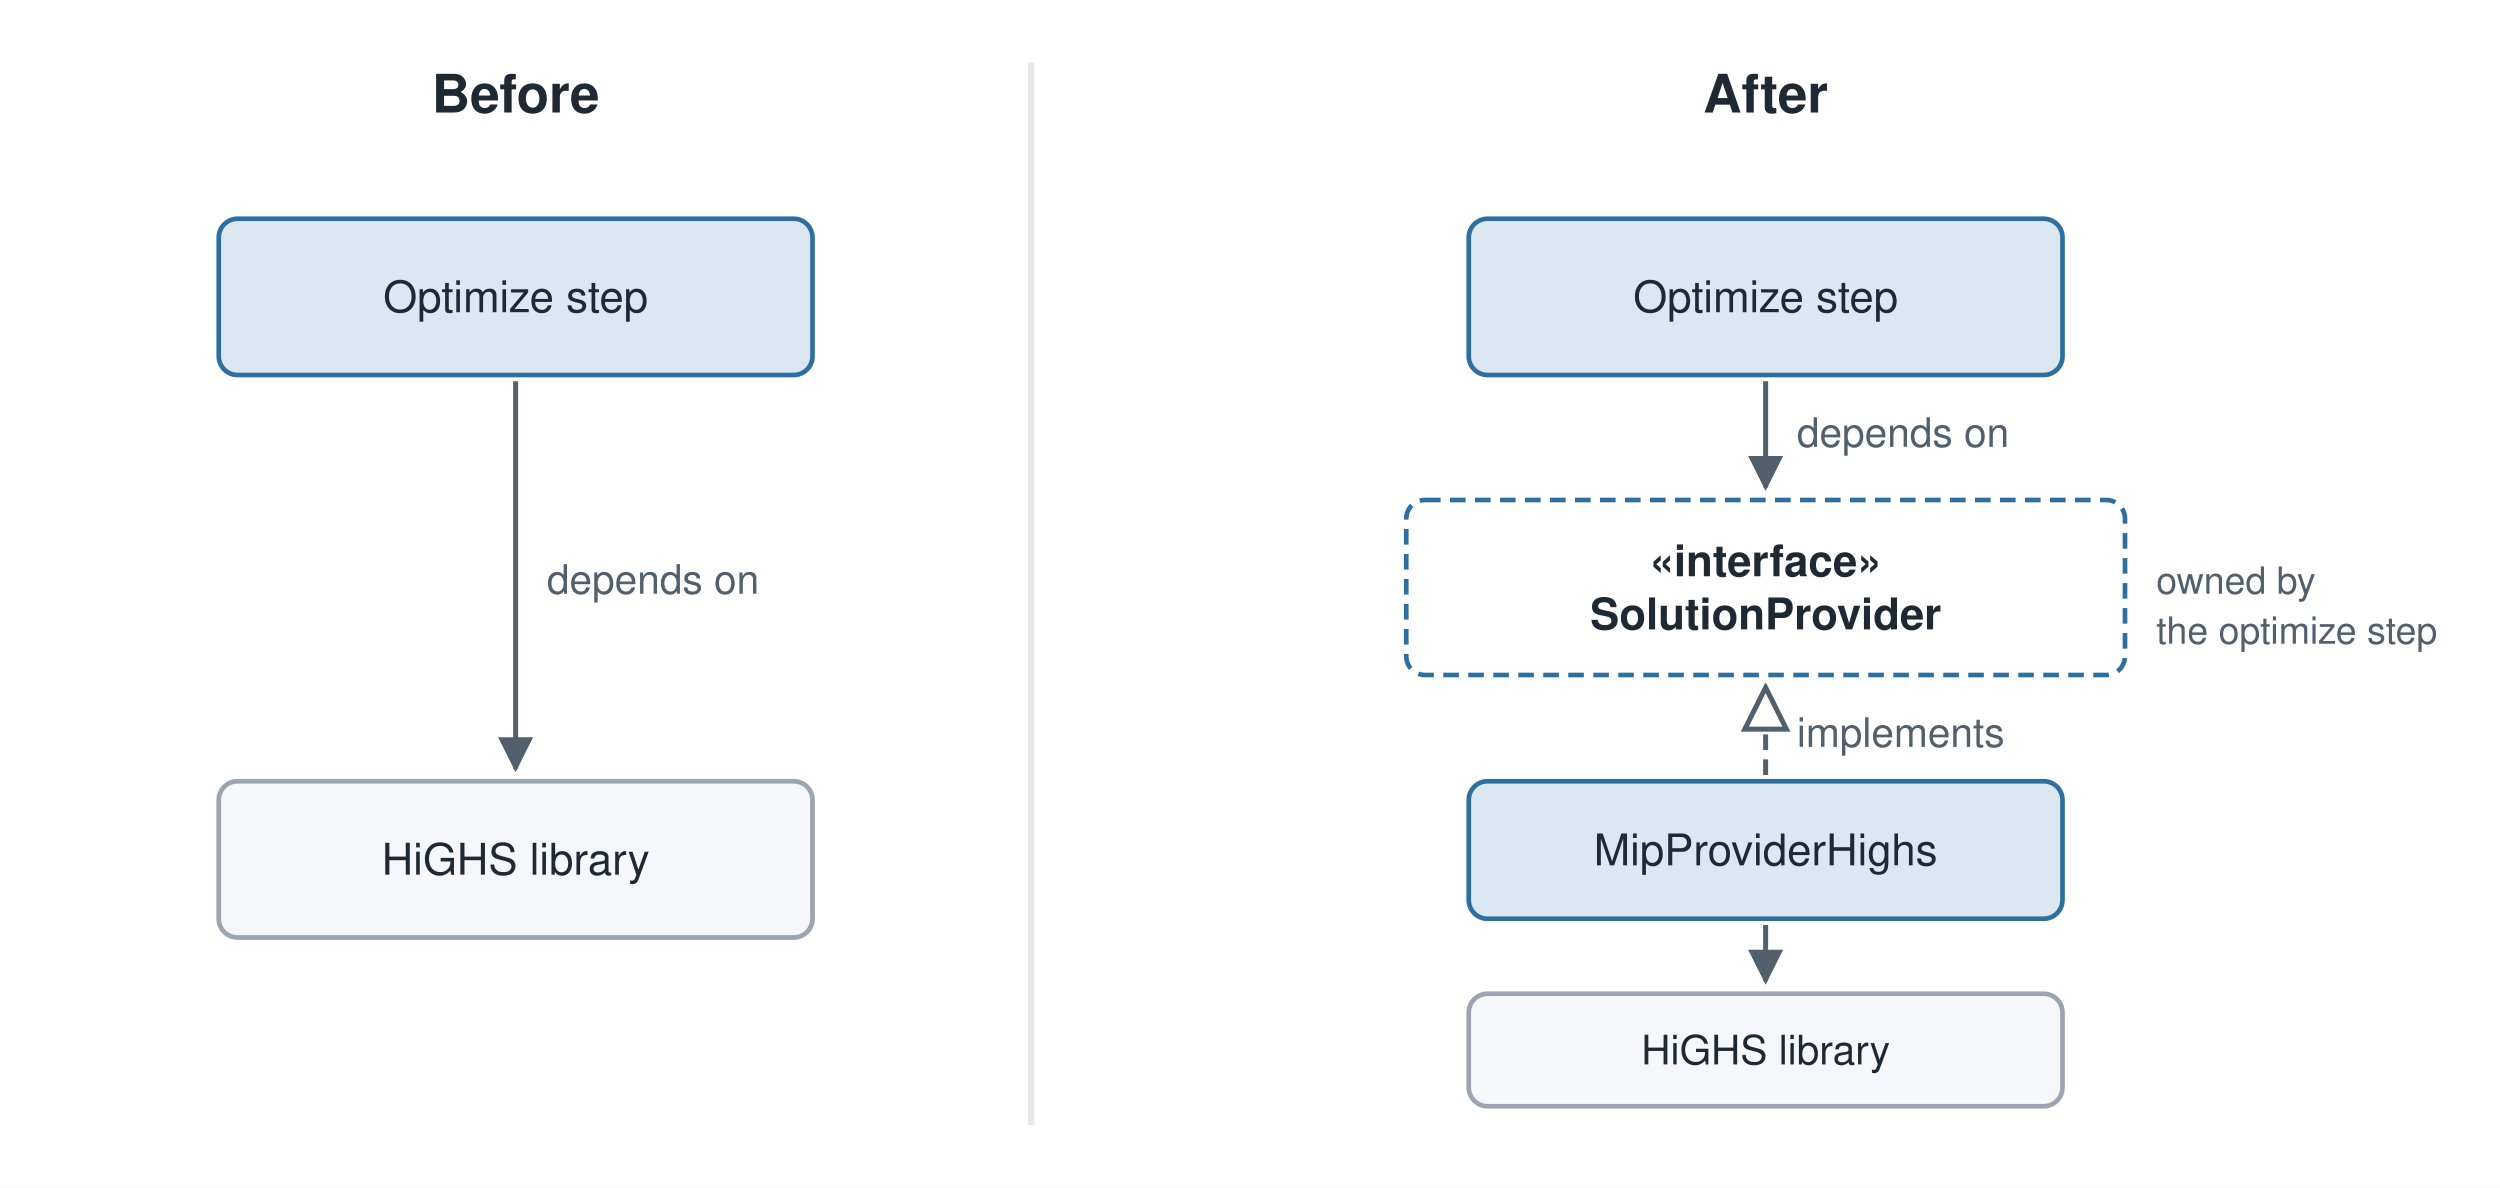
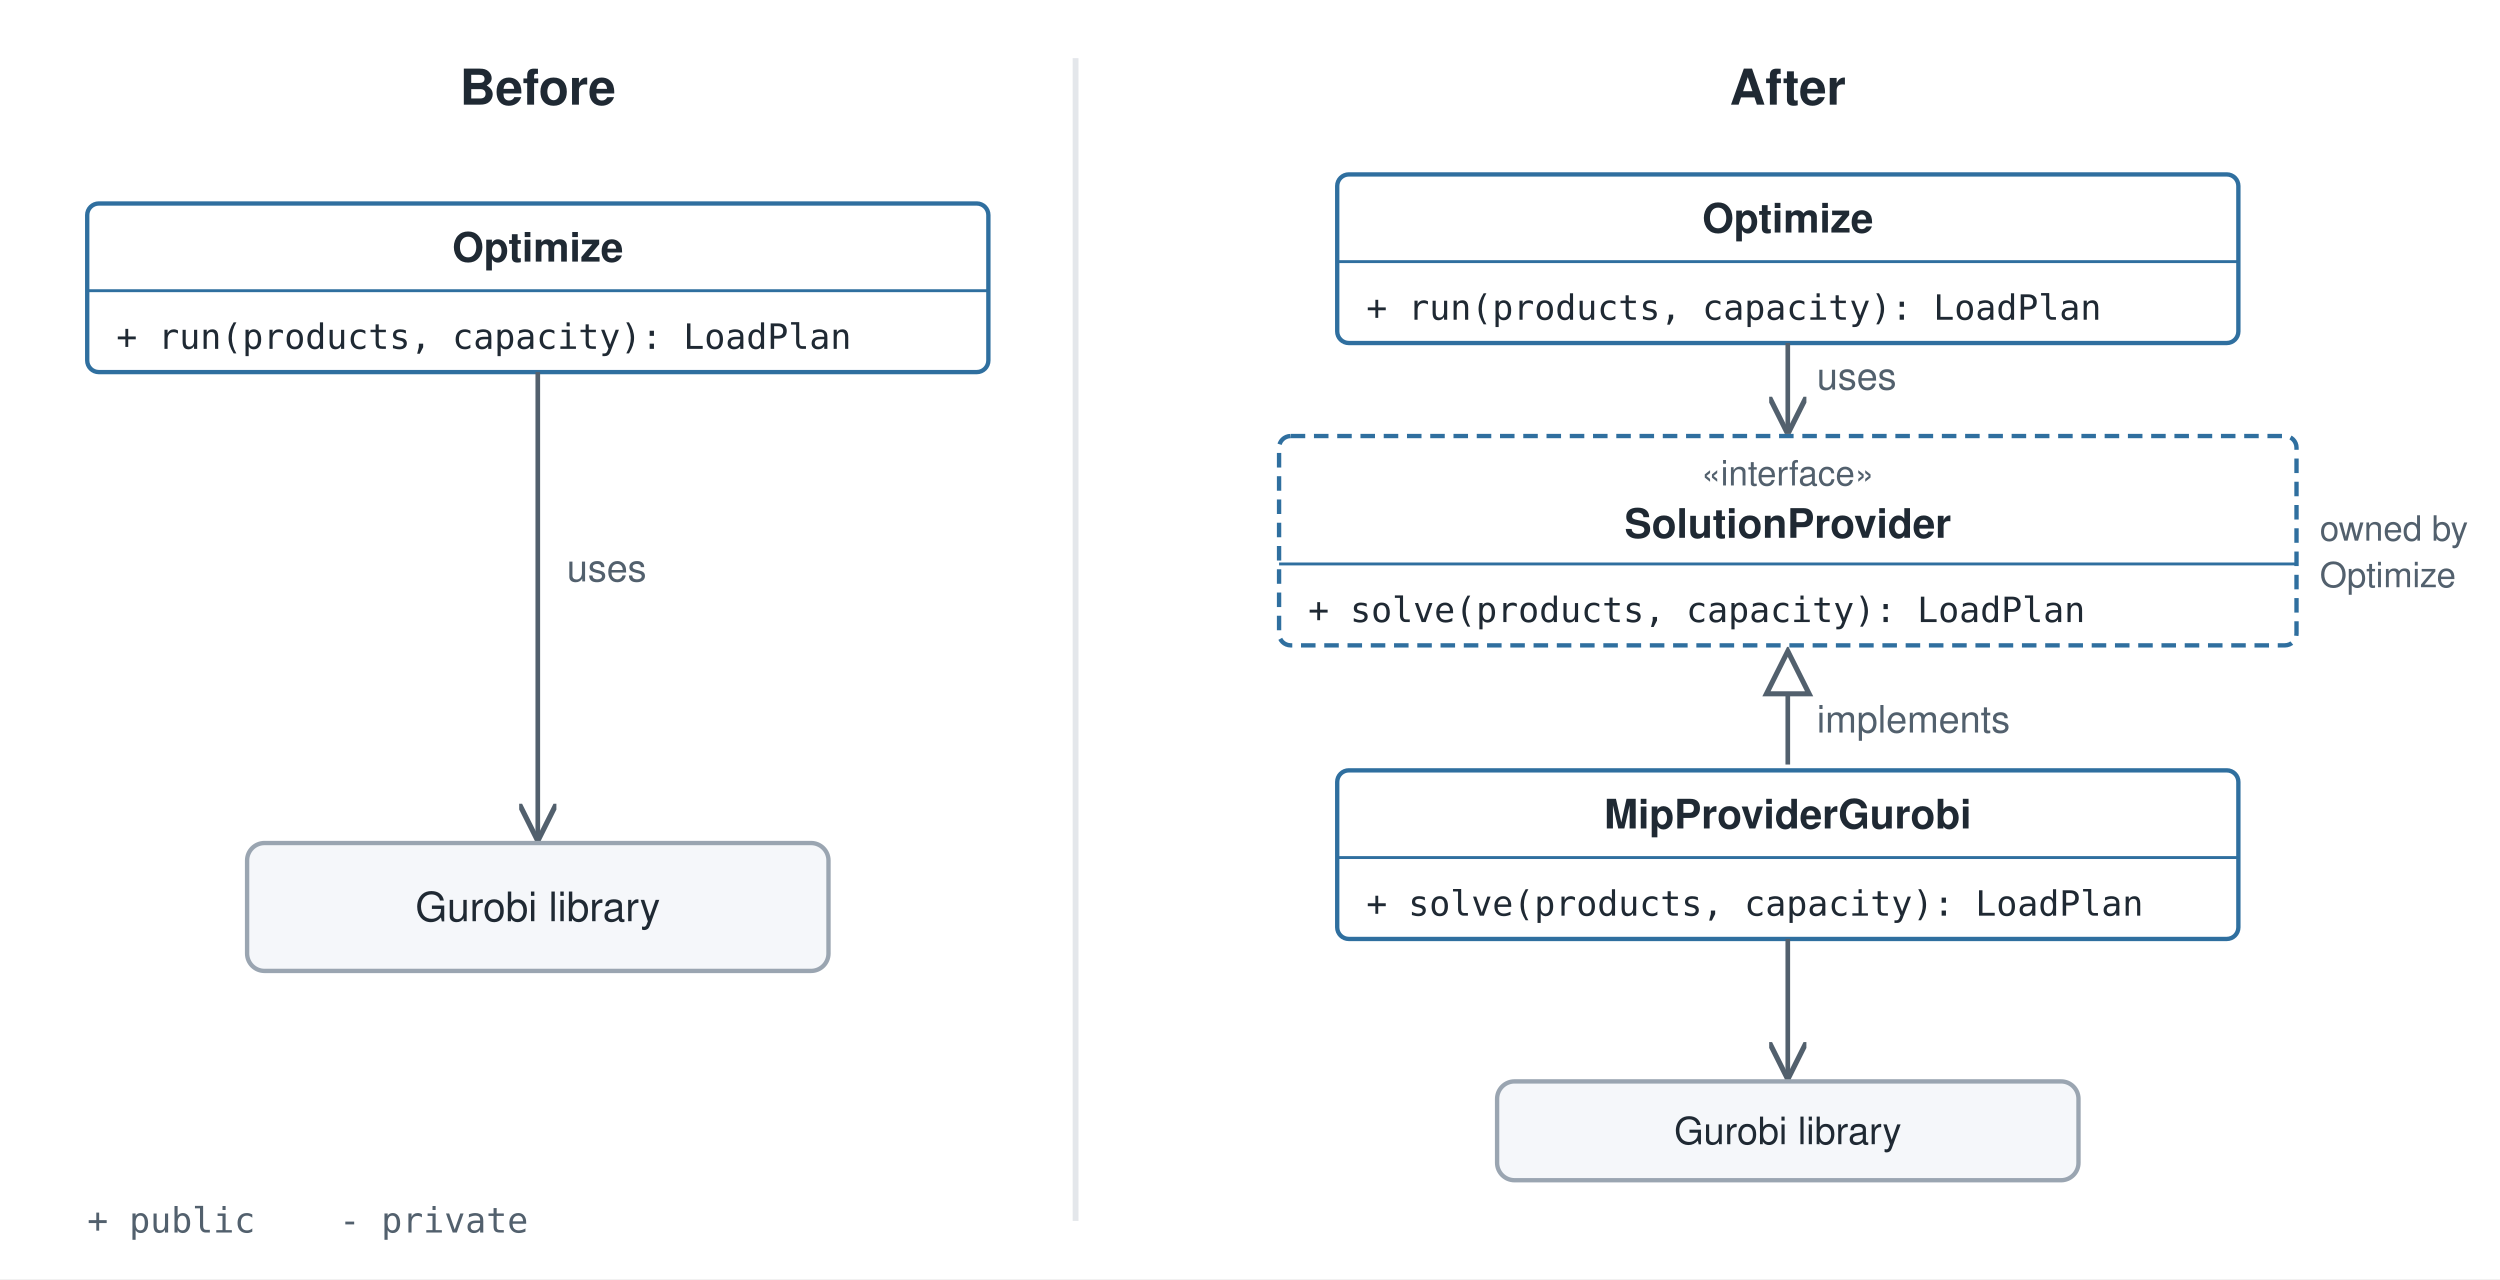
- <svg xmlns="http://www.w3.org/2000/svg" viewBox="0 0 800 380" width="800" height="380" font-family="Helvetica, Arial, sans-serif">
+ <svg xmlns="http://www.w3.org/2000/svg" viewBox="0 0 860 440" width="860" height="440" font-family="Helvetica, Arial, sans-serif">
  <defs>
    <marker id="arrow" viewBox="0 0 10 10" refX="9" refY="5" markerWidth="7" markerHeight="7" orient="auto-start-reverse">
      <path d="M0,0 L10,5 L0,10 z" fill="#52606d" />
    </marker>
-     <marker id="hollow" viewBox="0 0 12 12" refX="11" refY="6" markerWidth="10" markerHeight="10" orient="auto">
+     <marker id="open" viewBox="0 0 10 10" refX="9" refY="5" markerWidth="8" markerHeight="8" orient="auto">
+       <path d="M0,0 L10,5 L0,10" fill="none" stroke="#52606d" stroke-width="1.4" />
+     </marker>
+     <marker id="hollow" viewBox="0 0 12 12" refX="11" refY="6" markerWidth="11" markerHeight="11" orient="auto">
      <path d="M1,1 L11,6 L1,11 z" fill="#ffffff" stroke="#52606d" stroke-width="1.2" />
    </marker>
  </defs>
-   <rect width="800" height="380" fill="#ffffff" />
-   <line x1="330" y1="20" x2="330" y2="360" stroke="#e4e7eb" stroke-width="2" />
-   <text x="165" y="36" text-anchor="middle" font-size="17" fill="#1f2933" font-weight="bold">Before</text>
-   <text x="565" y="36" text-anchor="middle" font-size="17" fill="#1f2933" font-weight="bold">After</text>
-   <rect x="70" y="70" width="190" height="50" rx="6" fill="#dbe7f1" stroke="#2f6f9f" stroke-width="1.5" />
-   <text x="165.0" y="99.9" text-anchor="middle" font-size="14" fill="#1f2933" font-weight="normal">Optimize step</text>
-   <rect x="70" y="250" width="190" height="50" rx="6" fill="#f5f7fa" stroke="#9aa5b1" stroke-width="1.5" />
-   <text x="165.0" y="279.9" text-anchor="middle" font-size="14" fill="#1f2933" font-weight="normal">HiGHS library</text>
-   <line x1="165" y1="122" x2="165" y2="246" stroke="#52606d" stroke-width="1.6" marker-end="url(#arrow)" />
-   <text x="175" y="190" text-anchor="start" font-size="13" fill="#52606d" font-weight="normal">depends on</text>
-   <rect x="470" y="70" width="190" height="50" rx="6" fill="#dbe7f1" stroke="#2f6f9f" stroke-width="1.5" />
-   <text x="565.0" y="99.9" text-anchor="middle" font-size="14" fill="#1f2933" font-weight="normal">Optimize step</text>
-   <rect x="450" y="160" width="230" height="56" rx="6" fill="#ffffff" stroke="#2f6f9f" stroke-width="1.5" stroke-dasharray="5 3" />
-   <text x="565.0" y="184.4" text-anchor="middle" font-size="14" fill="#1f2933" font-weight="bold">«interface»</text>
-   <text x="565.0" y="201.4" text-anchor="middle" font-size="14" fill="#1f2933" font-weight="bold">SolutionProvider</text>
-   <rect x="470" y="250" width="190" height="44" rx="6" fill="#dbe7f1" stroke="#2f6f9f" stroke-width="1.5" />
-   <text x="565.0" y="276.9" text-anchor="middle" font-size="14" fill="#1f2933" font-weight="normal">MipProviderHighs</text>
-   <rect x="470" y="318" width="190" height="36" rx="6" fill="#f5f7fa" stroke="#9aa5b1" stroke-width="1.5" />
-   <text x="565.0" y="340.6" text-anchor="middle" font-size="13" fill="#1f2933" font-weight="normal">HiGHS library</text>
-   <line x1="565" y1="122" x2="565" y2="156" stroke="#52606d" stroke-width="1.6" marker-end="url(#arrow)" />
-   <text x="575" y="143" text-anchor="start" font-size="13" fill="#52606d" font-weight="normal">depends on</text>
-   <line x1="565" y1="248" x2="565" y2="220" stroke="#52606d" stroke-width="1.6" stroke-dasharray="5 3" marker-end="url(#hollow)" />
-   <text x="575" y="239" text-anchor="start" font-size="13" fill="#52606d" font-weight="normal">implements</text>
-   <line x1="565" y1="296" x2="565" y2="314" stroke="#52606d" stroke-width="1.6" marker-end="url(#arrow)" />
-   <text x="690" y="190" text-anchor="start" font-size="12" fill="#52606d" font-weight="normal">owned by</text>
-   <text x="690" y="206" text-anchor="start" font-size="12" fill="#52606d" font-weight="normal">the optimize step</text>
+   <rect width="860" height="440" fill="#ffffff" />
+   <line x1="370" y1="20" x2="370" y2="420" stroke="#e4e7eb" stroke-width="2" />
+   <text x="185" y="36" text-anchor="middle" font-size="17" fill="#1f2933" font-weight="bold" xml:space="preserve">Before</text>
+   <text x="615" y="36" text-anchor="middle" font-size="17" fill="#1f2933" font-weight="bold" xml:space="preserve">After</text>
+   <rect x="30" y="70" width="310" height="58" rx="4" fill="#ffffff" stroke="#2f6f9f" stroke-width="1.5" />
+   <text x="185.0" y="90" text-anchor="middle" font-size="14" fill="#1f2933" font-weight="bold" xml:space="preserve">Optimize</text>
+   <line x1="30" y1="100" x2="340" y2="100" stroke="#2f6f9f" stroke-width="1" />
+   <text x="40" y="120" text-anchor="start" font-size="12" fill="#1f2933" font-weight="normal" font-family="Consolas, Menlo, monospace" xml:space="preserve">+ run(products, capacity): LoadPlan</text>
+   <rect x="85" y="290" width="200" height="44" rx="6" fill="#f5f7fa" stroke="#9aa5b1" stroke-width="1.5" />
+   <text x="185.0" y="316.9" text-anchor="middle" font-size="14" fill="#1f2933" font-weight="normal" xml:space="preserve">Gurobi library</text>
+   <line x1="185" y1="128" x2="185" y2="288" stroke="#52606d" stroke-width="1.6" marker-end="url(#open)" />
+   <text x="195" y="200" text-anchor="start" font-size="13" fill="#52606d" font-weight="normal" xml:space="preserve">uses</text>
+   <rect x="460" y="60" width="310" height="58" rx="4" fill="#ffffff" stroke="#2f6f9f" stroke-width="1.5" />
+   <text x="615.0" y="80" text-anchor="middle" font-size="14" fill="#1f2933" font-weight="bold" xml:space="preserve">Optimize</text>
+   <line x1="460" y1="90" x2="770" y2="90" stroke="#2f6f9f" stroke-width="1" />
+   <text x="470" y="110" text-anchor="start" font-size="12" fill="#1f2933" font-weight="normal" font-family="Consolas, Menlo, monospace" xml:space="preserve">+ run(products, capacity): LoadPlan</text>
+   <rect x="440" y="150" width="350" height="72" rx="4" fill="#ffffff" stroke="#2f6f9f" stroke-width="1.5" stroke-dasharray="5 3" />
+   <text x="615.0" y="167" text-anchor="middle" font-size="12" fill="#52606d" font-weight="normal" xml:space="preserve">«interface»</text>
+   <text x="615.0" y="185" text-anchor="middle" font-size="14" fill="#1f2933" font-weight="bold" xml:space="preserve">SolutionProvider</text>
+   <line x1="440" y1="194" x2="790" y2="194" stroke="#2f6f9f" stroke-width="1" />
+   <text x="450" y="214" text-anchor="start" font-size="12" fill="#1f2933" font-weight="normal" font-family="Consolas, Menlo, monospace" xml:space="preserve">+ solve(products, capacity): LoadPlan</text>
+   <rect x="460" y="265" width="310" height="58" rx="4" fill="#ffffff" stroke="#2f6f9f" stroke-width="1.5" />
+   <text x="615.0" y="285" text-anchor="middle" font-size="14" fill="#1f2933" font-weight="bold" xml:space="preserve">MipProviderGurobi</text>
+   <line x1="460" y1="295" x2="770" y2="295" stroke="#2f6f9f" stroke-width="1" />
+   <text x="470" y="315" text-anchor="start" font-size="12" fill="#1f2933" font-weight="normal" font-family="Consolas, Menlo, monospace" xml:space="preserve">+ solve(products, capacity): LoadPlan</text>
+   <rect x="515" y="372" width="200" height="34" rx="6" fill="#f5f7fa" stroke="#9aa5b1" stroke-width="1.5" />
+   <text x="615.0" y="393.6" text-anchor="middle" font-size="13" fill="#1f2933" font-weight="normal" xml:space="preserve">Gurobi library</text>
+   <line x1="615" y1="118" x2="615" y2="148" stroke="#52606d" stroke-width="1.6" marker-end="url(#open)" />
+   <text x="625" y="134" text-anchor="start" font-size="13" fill="#52606d" font-weight="normal" xml:space="preserve">uses</text>
+   <line x1="615" y1="263" x2="615" y2="224" stroke="#52606d" stroke-width="1.6" marker-end="url(#hollow)" />
+   <text x="625" y="252" text-anchor="start" font-size="13" fill="#52606d" font-weight="normal" xml:space="preserve">implements</text>
+   <line x1="615" y1="323" x2="615" y2="370" stroke="#52606d" stroke-width="1.6" marker-end="url(#open)" />
+   <text x="798" y="186" text-anchor="start" font-size="12" fill="#52606d" font-weight="normal" xml:space="preserve">owned by</text>
+   <text x="798" y="202" text-anchor="start" font-size="12" fill="#52606d" font-weight="normal" xml:space="preserve">Optimize</text>
+   <text x="30" y="424" text-anchor="start" font-size="12" fill="#52606d" font-weight="normal" font-family="Consolas, Menlo, monospace" xml:space="preserve">+ public    - private</text>
</svg>
